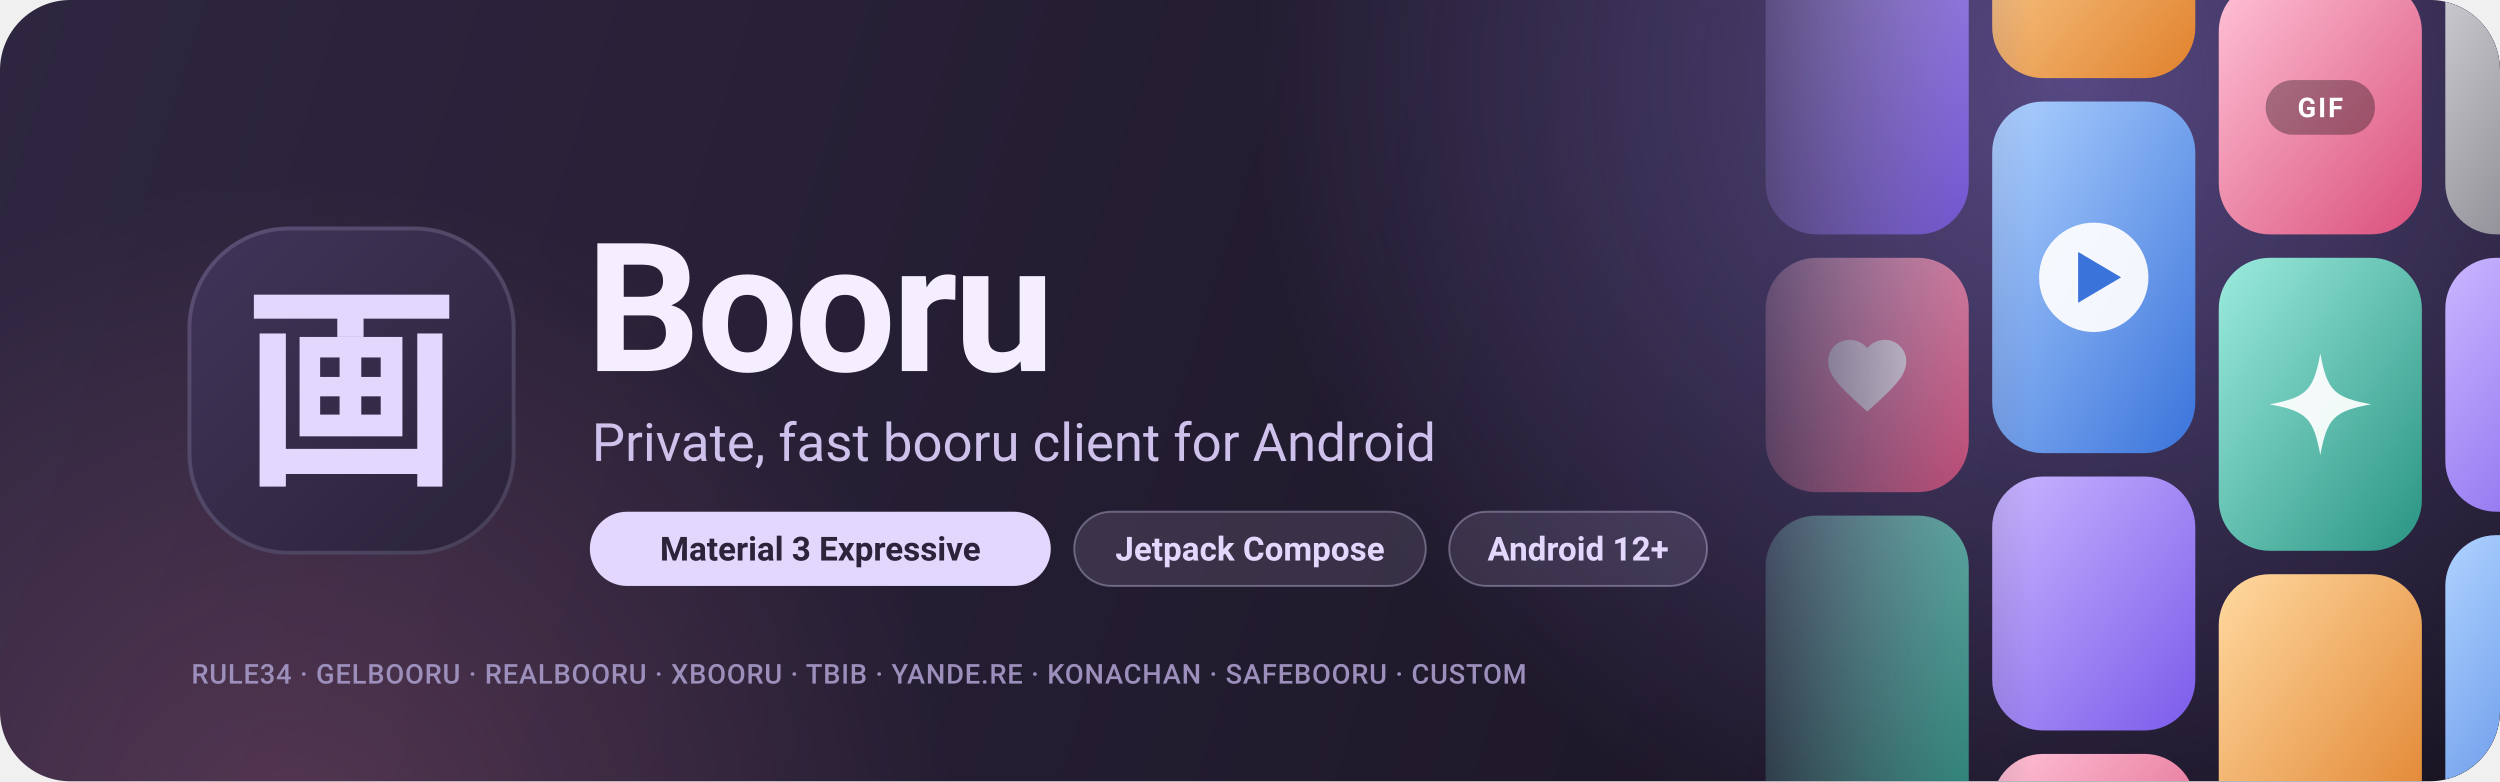
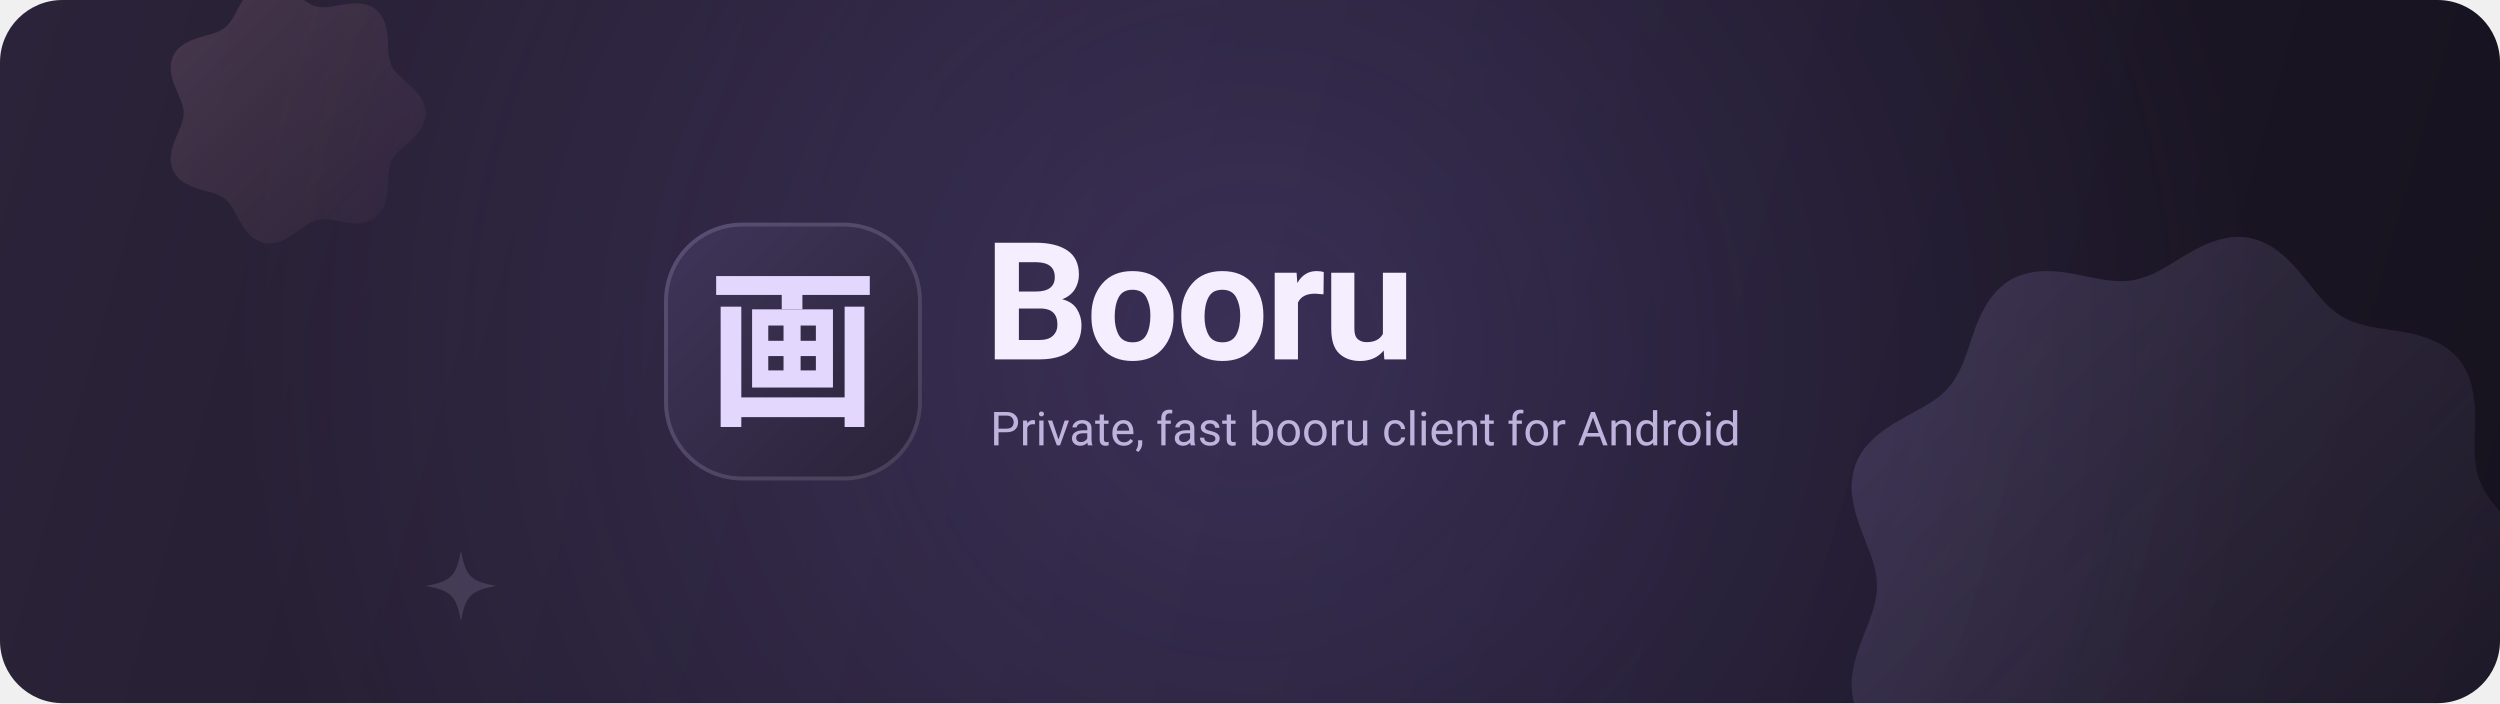
- <svg xmlns="http://www.w3.org/2000/svg" width="1280" height="400" viewBox="0 0 1280 400">
+ <svg xmlns="http://www.w3.org/2000/svg" width="1280" height="360" viewBox="0 0 1280 360">
  <defs>
-     <linearGradient id="bg" x1="0" y1="0" x2="1280" y2="400" gradientUnits="userSpaceOnUse">
-       <stop offset="0" stop-color="#2E2640" />
-       <stop offset="0.55" stop-color="#211B2E" />
-       <stop offset="1" stop-color="#16121F" />
+     <linearGradient id="bg" x1="0" y1="0" x2="1280" y2="360" gradientUnits="userSpaceOnUse">
+       <stop offset="0" stop-color="#2B2339" />
+       <stop offset="1" stop-color="#16121E" />
    </linearGradient>
-     <radialGradient id="glowA" cx="1060" cy="40" r="420" gradientUnits="userSpaceOnUse">
-       <stop offset="0" stop-color="#A68BFF" stop-opacity="0.42" />
-       <stop offset="1" stop-color="#A68BFF" stop-opacity="0" />
+     <radialGradient id="glow" cx="640" cy="180" r="520" gradientUnits="userSpaceOnUse">
+       <stop offset="0" stop-color="#9F84FF" stop-opacity="0.20" />
+       <stop offset="1" stop-color="#9F84FF" stop-opacity="0" />
    </radialGradient>
-     <radialGradient id="glowB" cx="150" cy="430" r="340" gradientUnits="userSpaceOnUse">
-       <stop offset="0" stop-color="#FF86B0" stop-opacity="0.20" />
-       <stop offset="1" stop-color="#FF86B0" stop-opacity="0" />
-     </radialGradient>
-     <linearGradient id="iconBg" x1="96" y1="116" x2="264" y2="284" gradientUnits="userSpaceOnUse">
+     <linearGradient id="shapeA" x1="950" y1="130" x2="1290" y2="470" gradientUnits="userSpaceOnUse">
+       <stop offset="0" stop-color="#C9B6FF" stop-opacity="0.16" />
+       <stop offset="1" stop-color="#C9B6FF" stop-opacity="0.02" />
+     </linearGradient>
+     <linearGradient id="shapeB" x1="88" y1="-4" x2="212" y2="120" gradientUnits="userSpaceOnUse">
+       <stop offset="0" stop-color="#FFB8D0" stop-opacity="0.14" />
+       <stop offset="1" stop-color="#FFB8D0" stop-opacity="0.02" />
+     </linearGradient>
+     <linearGradient id="iconBg" x1="0" y1="0" x2="1" y2="1">
      <stop offset="0" stop-color="#40355A" />
      <stop offset="1" stop-color="#2A2339" />
    </linearGradient>
-     <linearGradient id="fadeGrad" x1="870" y1="0" x2="1040" y2="0" gradientUnits="userSpaceOnUse">
-       <stop offset="0" stop-color="#000" />
-       <stop offset="1" stop-color="#fff" />
-     </linearGradient>
-     <mask id="fade">
-       <rect width="1280" height="400" fill="url(#fadeGrad)" />
-     </mask>
    <clipPath id="frame">
-       <rect width="1280" height="400" rx="36" />
+       <rect width="1280" height="360" rx="32" />
    </clipPath>
-     <linearGradient id="tLavender" x1="0" y1="0" x2="1" y2="1">
-       <stop offset="0" stop-color="#C9B6FF" />
-       <stop offset="1" stop-color="#7B5BEA" />
-     </linearGradient>
-     <linearGradient id="tPink" x1="0" y1="0" x2="1" y2="1">
-       <stop offset="0" stop-color="#FFC2D6" />
-       <stop offset="1" stop-color="#D9507C" />
-     </linearGradient>
-     <linearGradient id="tTeal" x1="0" y1="0" x2="1" y2="1">
-       <stop offset="0" stop-color="#9BEBDD" />
-       <stop offset="1" stop-color="#2A9483" />
-     </linearGradient>
-     <linearGradient id="tAmber" x1="0" y1="0" x2="1" y2="1">
-       <stop offset="0" stop-color="#FFD9A0" />
-       <stop offset="1" stop-color="#E0812C" />
-     </linearGradient>
-     <linearGradient id="tBlue" x1="0" y1="0" x2="1" y2="1">
-       <stop offset="0" stop-color="#AFD2FF" />
-       <stop offset="1" stop-color="#3A73DA" />
-     </linearGradient>
-     <linearGradient id="tGraphite" x1="0" y1="0" x2="1" y2="1">
-       <stop offset="0" stop-color="#D9D8DE" />
-       <stop offset="1" stop-color="#6C6B73" />
-     </linearGradient>
  </defs>
  <g clip-path="url(#frame)">
-     <rect width="1280" height="400" fill="url(#bg)" />
-     <rect width="1280" height="400" fill="url(#glowA)" />
-     <rect width="1280" height="400" fill="url(#glowB)" />
-     <g mask="url(#fade)">
-       <rect x="904" y="-30" width="104" height="150" rx="26" fill="url(#tLavender)" />
-       <rect x="904" y="132" width="104" height="120" rx="26" fill="url(#tPink)" />
-       <rect x="904" y="264" width="104" height="170" rx="26" fill="url(#tTeal)" />
-       <rect x="1020" y="-80" width="104" height="120" rx="26" fill="url(#tAmber)" />
-       <rect x="1020" y="52" width="104" height="180" rx="26" fill="url(#tBlue)" />
-       <rect x="1020" y="244" width="104" height="130" rx="26" fill="url(#tLavender)" />
-       <rect x="1020" y="386" width="104" height="120" rx="26" fill="url(#tPink)" />
-       <rect x="1136" y="-10" width="104" height="130" rx="26" fill="url(#tPink)" />
-       <rect x="1136" y="132" width="104" height="150" rx="26" fill="url(#tTeal)" />
-       <rect x="1136" y="294" width="104" height="140" rx="26" fill="url(#tAmber)" />
-       <rect x="1252" y="-50" width="104" height="170" rx="26" fill="url(#tGraphite)" />
-       <rect x="1252" y="132" width="104" height="130" rx="26" fill="url(#tLavender)" />
-       <rect x="1252" y="274" width="104" height="160" rx="26" fill="url(#tBlue)" />
-       <path transform="translate(932 168) scale(2)" fill="#FFFFFF" fill-opacity="0.92" d="M12 21.35l-1.45-1.32C5.4 15.36 2 12.28 2 8.5 2 5.42 4.42 3 7.5 3c1.74 0 3.41.81 4.5 2.09C13.09 3.81 14.76 3 16.5 3 19.58 3 22 5.42 22 8.5c0 3.78-3.4 6.86-8.55 11.54L12 21.35z" />
-       <circle cx="1072" cy="142" r="28" fill="#FFFFFF" fill-opacity="0.92" />
-       <path d="M1064 129L1086 142L1064 155Z" fill="#3A73DA" />
-       <rect x="1160" y="41" width="56" height="28" rx="14" fill="#000000" fill-opacity="0.32" />
-       <text x="1188" y="60" text-anchor="middle" font-family="'Google Sans', 'Product Sans', Roboto, 'Segoe UI', 'Helvetica Neue', Arial, sans-serif" font-size="14" font-weight="700" fill="#FFFFFF" letter-spacing="1">GIF</text>
-       <path transform="translate(1188 207)" fill="#FFFFFF" fill-opacity="0.92" d="M0 -26C3.5 -7 7 -3.5 26 0C7 3.5 3.5 7 0 26C-3.5 7 -7 3.5 -26 0C-7 -3.5 -3.5 -7 0 -26Z" />
-     </g>
-     <rect x="96" y="116" width="168" height="168" rx="52" fill="url(#iconBg)" />
-     <rect x="97" y="117" width="166" height="166" rx="51" fill="none" stroke="#E3D7FE" stroke-opacity="0.16" stroke-width="2" />
-     <g transform="translate(53.35 73.64) scale(0.585)" fill="#E3D7FE">
+     <rect width="1280" height="360" fill="url(#bg)" />
+     <rect width="1280" height="360" fill="url(#glow)" />
+     <path d="M1301.0 300.0 L1300.8 303.2 L1300.4 306.3 L1299.6 309.4 L1298.5 312.5 L1297.1 315.5 L1295.5 318.4 L1293.7 321.3 L1291.7 324.1 L1289.6 326.9 L1287.4 329.5 L1285.2 332.1 L1283.0 334.6 L1280.8 337.1 L1278.7 339.6 L1276.7 342.0 L1274.9 344.4 L1273.2 346.8 L1271.7 349.3 L1270.5 351.8 L1269.4 354.4 L1268.6 357.0 L1267.9 359.8 L1267.5 362.6 L1267.2 365.5 L1267.0 368.6 L1267.0 371.7 L1267.0 374.9 L1267.1 378.2 L1267.2 381.6 L1267.2 385.0 L1267.2 388.4 L1267.1 391.9 L1266.8 395.3 L1266.3 398.7 L1265.6 402.0 L1264.7 405.2 L1263.6 408.2 L1262.2 411.1 L1260.6 413.8 L1258.7 416.3 L1256.5 418.7 L1254.1 420.8 L1251.5 422.6 L1248.7 424.3 L1245.7 425.7 L1242.6 426.9 L1239.3 428.0 L1236.0 428.9 L1232.7 429.6 L1229.3 430.2 L1225.9 430.8 L1222.6 431.3 L1219.3 431.8 L1216.1 432.3 L1213.0 432.9 L1210.1 433.6 L1207.3 434.4 L1204.5 435.3 L1202.0 436.4 L1199.5 437.7 L1197.2 439.2 L1194.9 440.9 L1192.7 442.7 L1190.6 444.8 L1188.6 447.0 L1186.5 449.4 L1184.5 451.9 L1182.4 454.5 L1180.3 457.1 L1178.1 459.7 L1175.9 462.4 L1173.6 464.9 L1171.2 467.3 L1168.6 469.6 L1166.0 471.7 L1163.3 473.6 L1160.4 475.2 L1157.5 476.5 L1154.5 477.5 L1151.4 478.3 L1148.3 478.6 L1145.1 478.7 L1141.9 478.5 L1138.7 477.9 L1135.5 477.1 L1132.3 476.0 L1129.2 474.8 L1126.1 473.3 L1123.0 471.7 L1120.0 470.0 L1117.1 468.3 L1114.2 466.5 L1111.4 464.8 L1108.6 463.1 L1105.9 461.6 L1103.2 460.2 L1100.5 459.0 L1097.8 458.0 L1095.1 457.2 L1092.4 456.6 L1089.6 456.2 L1086.8 456.1 L1084.0 456.1 L1081.0 456.3 L1078.0 456.7 L1074.9 457.2 L1071.8 457.8 L1068.5 458.4 L1065.2 459.1 L1061.9 459.7 L1058.5 460.3 L1055.0 460.8 L1051.6 461.1 L1048.2 461.2 L1044.9 461.1 L1041.6 460.8 L1038.4 460.2 L1035.3 459.3 L1032.3 458.2 L1029.5 456.8 L1026.8 455.0 L1024.4 453.0 L1022.1 450.8 L1020.0 448.3 L1018.0 445.6 L1016.3 442.8 L1014.7 439.8 L1013.2 436.6 L1011.9 433.5 L1010.7 430.2 L1009.6 427.0 L1008.5 423.8 L1007.5 420.7 L1006.4 417.6 L1005.3 414.7 L1004.1 411.9 L1002.8 409.3 L1001.4 406.8 L999.9 404.4 L998.2 402.2 L996.3 400.1 L994.3 398.2 L992.1 396.4 L989.7 394.7 L987.1 393.0 L984.4 391.4 L981.6 389.9 L978.7 388.3 L975.8 386.7 L972.8 385.0 L969.8 383.3 L966.9 381.4 L964.1 379.4 L961.4 377.4 L958.9 375.1 L956.6 372.8 L954.5 370.3 L952.7 367.6 L951.1 364.8 L949.9 361.9 L949.0 358.9 L948.4 355.8 L948.1 352.6 L948.0 349.3 L948.3 346.0 L948.8 342.7 L949.5 339.4 L950.4 336.1 L951.4 332.8 L952.6 329.5 L953.8 326.3 L955.0 323.2 L956.2 320.1 L957.4 317.1 L958.4 314.1 L959.3 311.2 L960.0 308.4 L960.6 305.6 L960.9 302.8 L961.0 300.0 L960.9 297.2 L960.6 294.4 L960.0 291.6 L959.3 288.8 L958.4 285.9 L957.4 282.9 L956.2 279.9 L955.0 276.8 L953.8 273.7 L952.6 270.5 L951.4 267.2 L950.4 263.9 L949.5 260.6 L948.8 257.3 L948.3 254.0 L948.0 250.7 L948.1 247.4 L948.4 244.2 L949.0 241.1 L949.9 238.1 L951.1 235.2 L952.7 232.4 L954.5 229.7 L956.6 227.2 L958.9 224.9 L961.4 222.6 L964.1 220.6 L966.9 218.6 L969.8 216.7 L972.8 215.0 L975.8 213.3 L978.7 211.7 L981.6 210.1 L984.4 208.6 L987.1 207.0 L989.7 205.3 L992.1 203.6 L994.3 201.8 L996.3 199.9 L998.2 197.8 L999.9 195.6 L1001.4 193.2 L1002.8 190.7 L1004.1 188.1 L1005.3 185.3 L1006.4 182.4 L1007.5 179.3 L1008.5 176.2 L1009.6 173.0 L1010.7 169.8 L1011.9 166.5 L1013.2 163.4 L1014.7 160.2 L1016.3 157.2 L1018.0 154.4 L1020.0 151.7 L1022.1 149.2 L1024.4 147.0 L1026.8 145.0 L1029.5 143.2 L1032.3 141.8 L1035.3 140.7 L1038.4 139.8 L1041.6 139.2 L1044.9 138.9 L1048.2 138.8 L1051.6 138.9 L1055.0 139.2 L1058.5 139.7 L1061.9 140.3 L1065.2 140.9 L1068.5 141.6 L1071.8 142.2 L1074.9 142.8 L1078.0 143.3 L1081.0 143.7 L1084.0 143.9 L1086.8 143.9 L1089.6 143.8 L1092.4 143.4 L1095.1 142.8 L1097.8 142.0 L1100.5 141.0 L1103.2 139.8 L1105.9 138.4 L1108.6 136.9 L1111.4 135.2 L1114.2 133.5 L1117.1 131.7 L1120.0 130.0 L1123.0 128.3 L1126.1 126.7 L1129.2 125.2 L1132.3 124.0 L1135.5 122.9 L1138.7 122.1 L1141.9 121.5 L1145.1 121.3 L1148.3 121.4 L1151.4 121.7 L1154.5 122.5 L1157.5 123.5 L1160.4 124.8 L1163.3 126.4 L1166.0 128.3 L1168.6 130.4 L1171.2 132.7 L1173.6 135.1 L1175.9 137.6 L1178.1 140.3 L1180.3 142.9 L1182.4 145.5 L1184.5 148.1 L1186.5 150.6 L1188.6 153.0 L1190.6 155.2 L1192.7 157.3 L1194.9 159.1 L1197.2 160.8 L1199.5 162.3 L1202.0 163.6 L1204.5 164.7 L1207.3 165.6 L1210.1 166.4 L1213.0 167.1 L1216.1 167.7 L1219.3 168.2 L1222.6 168.7 L1225.9 169.2 L1229.3 169.8 L1232.7 170.4 L1236.0 171.1 L1239.3 172.0 L1242.6 173.1 L1245.7 174.3 L1248.7 175.7 L1251.5 177.4 L1254.1 179.2 L1256.5 181.3 L1258.7 183.7 L1260.6 186.2 L1262.2 188.9 L1263.6 191.8 L1264.7 194.8 L1265.6 198.0 L1266.3 201.3 L1266.8 204.7 L1267.1 208.1 L1267.2 211.6 L1267.2 215.0 L1267.2 218.4 L1267.1 221.8 L1267.0 225.1 L1267.0 228.3 L1267.0 231.4 L1267.2 234.5 L1267.5 237.4 L1267.9 240.2 L1268.6 243.0 L1269.4 245.6 L1270.5 248.2 L1271.7 250.7 L1273.2 253.2 L1274.9 255.6 L1276.7 258.0 L1278.7 260.4 L1280.8 262.9 L1283.0 265.4 L1285.2 267.9 L1287.4 270.5 L1289.6 273.1 L1291.7 275.9 L1293.7 278.7 L1295.5 281.6 L1297.1 284.5 L1298.5 287.5 L1299.6 290.6 L1300.4 293.7 L1300.8 296.8Z" fill="url(#shapeA)" />
+     <path d="M218.0 58.0 L217.9 59.2 L217.8 60.4 L217.5 61.5 L217.1 62.7 L216.7 63.8 L216.1 64.9 L215.4 66.0 L214.7 67.1 L213.9 68.1 L213.1 69.1 L212.2 70.1 L211.3 71.0 L210.3 71.9 L209.3 72.8 L208.4 73.6 L207.4 74.5 L206.5 75.3 L205.6 76.1 L204.8 76.9 L203.9 77.6 L203.2 78.4 L202.5 79.2 L201.8 80.0 L201.3 80.8 L200.8 81.7 L200.3 82.6 L200.0 83.5 L199.7 84.4 L199.4 85.4 L199.2 86.4 L199.0 87.5 L198.9 88.6 L198.8 89.7 L198.8 90.9 L198.7 92.1 L198.7 93.4 L198.6 94.6 L198.5 95.9 L198.4 97.2 L198.3 98.5 L198.1 99.8 L197.9 101.1 L197.6 102.4 L197.3 103.6 L196.8 104.8 L196.4 106.0 L195.8 107.1 L195.2 108.1 L194.4 109.1 L193.7 110.0 L192.8 110.8 L191.9 111.6 L190.9 112.2 L189.8 112.8 L188.7 113.2 L187.5 113.6 L186.3 113.9 L185.1 114.1 L183.8 114.2 L182.5 114.3 L181.2 114.3 L179.9 114.2 L178.6 114.1 L177.3 113.9 L176.0 113.7 L174.7 113.5 L173.5 113.3 L172.2 113.0 L171.0 112.8 L169.9 112.6 L168.8 112.5 L167.7 112.3 L166.6 112.3 L165.6 112.3 L164.5 112.3 L163.6 112.4 L162.6 112.6 L161.6 112.8 L160.7 113.1 L159.8 113.5 L158.9 114.0 L157.9 114.5 L157.0 115.0 L156.1 115.7 L155.1 116.3 L154.1 117.0 L153.1 117.8 L152.1 118.5 L151.1 119.3 L150.0 120.0 L148.9 120.7 L147.8 121.4 L146.6 122.1 L145.5 122.7 L144.3 123.2 L143.1 123.7 L141.9 124.0 L140.7 124.3 L139.5 124.5 L138.3 124.6 L137.1 124.6 L135.9 124.5 L134.7 124.3 L133.6 123.9 L132.5 123.5 L131.4 122.9 L130.3 122.3 L129.3 121.6 L128.4 120.8 L127.5 119.9 L126.6 118.9 L125.8 117.9 L125.0 116.9 L124.3 115.8 L123.6 114.7 L122.9 113.5 L122.3 112.4 L121.7 111.3 L121.1 110.2 L120.5 109.1 L119.9 108.0 L119.4 107.0 L118.8 106.1 L118.2 105.2 L117.6 104.3 L116.9 103.5 L116.2 102.8 L115.5 102.1 L114.8 101.5 L113.9 101.0 L113.1 100.5 L112.2 100.0 L111.2 99.6 L110.2 99.2 L109.2 98.8 L108.1 98.5 L106.9 98.2 L105.7 97.9 L104.5 97.5 L103.3 97.2 L102.1 96.8 L100.8 96.4 L99.6 96.0 L98.3 95.5 L97.1 95.0 L96.0 94.4 L94.8 93.8 L93.8 93.1 L92.7 92.4 L91.8 91.6 L90.9 90.7 L90.2 89.8 L89.5 88.8 L88.9 87.8 L88.4 86.7 L88.0 85.6 L87.7 84.4 L87.5 83.2 L87.4 82.0 L87.4 80.8 L87.5 79.5 L87.7 78.2 L87.9 77.0 L88.2 75.7 L88.6 74.4 L89.0 73.2 L89.5 72.0 L90.0 70.8 L90.5 69.6 L91.0 68.4 L91.5 67.3 L91.9 66.2 L92.4 65.1 L92.8 64.0 L93.1 63.0 L93.4 62.0 L93.7 61.0 L93.9 60.0 L94.0 59.0 L94.0 58.0 L94.0 57.0 L93.9 56.0 L93.7 55.0 L93.4 54.0 L93.1 53.0 L92.8 52.0 L92.4 50.9 L91.9 49.8 L91.5 48.7 L91.0 47.6 L90.5 46.4 L90.0 45.2 L89.5 44.0 L89.0 42.8 L88.6 41.6 L88.2 40.3 L87.9 39.0 L87.7 37.8 L87.5 36.5 L87.4 35.2 L87.4 34.0 L87.5 32.8 L87.7 31.6 L88.0 30.4 L88.4 29.3 L88.9 28.2 L89.5 27.2 L90.2 26.2 L90.9 25.3 L91.8 24.4 L92.7 23.6 L93.8 22.9 L94.8 22.2 L96.0 21.6 L97.1 21.0 L98.3 20.5 L99.6 20.0 L100.8 19.6 L102.1 19.2 L103.3 18.8 L104.5 18.5 L105.7 18.1 L106.9 17.8 L108.1 17.5 L109.2 17.2 L110.2 16.8 L111.2 16.4 L112.2 16.0 L113.1 15.5 L113.9 15.0 L114.8 14.5 L115.5 13.9 L116.2 13.2 L116.9 12.5 L117.6 11.7 L118.2 10.8 L118.8 9.9 L119.4 9.0 L119.9 8.0 L120.5 6.9 L121.1 5.8 L121.7 4.7 L122.3 3.6 L122.9 2.5 L123.6 1.3 L124.3 0.2 L125.0 -0.9 L125.8 -1.9 L126.6 -2.9 L127.5 -3.9 L128.4 -4.8 L129.3 -5.6 L130.3 -6.3 L131.4 -6.9 L132.5 -7.5 L133.6 -7.9 L134.7 -8.3 L135.9 -8.5 L137.1 -8.6 L138.3 -8.6 L139.5 -8.5 L140.7 -8.3 L141.9 -8.0 L143.1 -7.7 L144.3 -7.2 L145.5 -6.7 L146.6 -6.1 L147.8 -5.4 L148.9 -4.7 L150.0 -4.0 L151.1 -3.3 L152.1 -2.5 L153.1 -1.8 L154.1 -1.0 L155.1 -0.3 L156.1 0.3 L157.0 1.0 L157.9 1.5 L158.9 2.0 L159.8 2.5 L160.7 2.9 L161.6 3.2 L162.6 3.4 L163.6 3.6 L164.5 3.7 L165.6 3.7 L166.6 3.7 L167.7 3.7 L168.8 3.5 L169.9 3.4 L171.0 3.2 L172.2 3.0 L173.5 2.7 L174.7 2.5 L176.0 2.3 L177.3 2.1 L178.6 1.9 L179.9 1.8 L181.2 1.7 L182.5 1.7 L183.8 1.8 L185.1 1.9 L186.3 2.1 L187.5 2.4 L188.7 2.8 L189.8 3.2 L190.9 3.8 L191.9 4.4 L192.8 5.2 L193.7 6.0 L194.4 6.9 L195.2 7.9 L195.8 8.9 L196.4 10.0 L196.8 11.2 L197.3 12.4 L197.6 13.6 L197.9 14.9 L198.1 16.2 L198.3 17.5 L198.4 18.8 L198.5 20.1 L198.6 21.4 L198.7 22.6 L198.7 23.9 L198.8 25.1 L198.8 26.3 L198.9 27.4 L199.0 28.5 L199.2 29.6 L199.4 30.6 L199.7 31.6 L200.0 32.5 L200.3 33.4 L200.8 34.3 L201.3 35.2 L201.8 36.0 L202.5 36.8 L203.2 37.6 L203.9 38.4 L204.8 39.1 L205.6 39.9 L206.5 40.7 L207.4 41.5 L208.4 42.4 L209.3 43.2 L210.3 44.1 L211.3 45.0 L212.2 45.9 L213.1 46.9 L213.9 47.9 L214.7 48.9 L215.4 50.0 L216.1 51.1 L216.7 52.2 L217.1 53.3 L217.5 54.5 L217.8 55.6 L217.9 56.8Z" fill="url(#shapeB)" />
+     <path transform="translate(236 300)" fill="#E3D7FE" fill-opacity="0.14" d="M0 -18C2.4 -5 5 -2.4 18 0C5 2.4 2.4 5 0 18C-2.4 5 -5 2.4 -18 0C-5 -2.4 -2.4 -5 0 -18Z" />
+     <rect x="340" y="114" width="132" height="132" rx="40" fill="url(#iconBg)" />
+     <rect x="341" y="115" width="130" height="130" rx="39" fill="none" stroke="#E3D7FE" stroke-opacity="0.16" stroke-width="2" />
+     <g transform="translate(406 180) scale(0.46) translate(-216.5 -216)" fill="#E3D7FE">
      <path d="M131 132H302V153H131Z M204 153H227V169H204Z M136 166H159V300H136Z M274 166H296V300H274Z M136 267H296V289H136Z" />
      <path fill-rule="evenodd" d="M171 169H261V256H171Z M189 187H206V204H189Z M225 187H242V204H225Z M189 221H206V237H189Z M225 221H242V237H225Z" />
    </g>
-     <text x="300" y="190" font-family="'Google Sans', 'Product Sans', Roboto, 'Segoe UI', 'Helvetica Neue', Arial, sans-serif" font-size="92" font-weight="700" fill="#F4EEFF" letter-spacing="-2">Booru</text>
-     <text x="303" y="236" font-family="'Google Sans', 'Product Sans', Roboto, 'Segoe UI', 'Helvetica Neue', Arial, sans-serif" font-size="27" font-weight="400" fill="#CEC1EB">Private, fast booru client for Android</text>
-     <g font-family="'Google Sans', 'Product Sans', Roboto, 'Segoe UI', 'Helvetica Neue', Arial, sans-serif" font-size="17" font-weight="600" text-anchor="middle">
-       <rect x="302" y="262" width="236" height="38" rx="19" fill="#E3D7FE" />
-       <text x="420" y="287" fill="#2B243A">Material 3 Expressive</text>
-       <rect x="550" y="262" width="180" height="38" rx="19" fill="#E3D7FE" fill-opacity="0.12" stroke="#E3D7FE" stroke-opacity="0.35" />
-       <text x="640" y="287" fill="#E3D7FE">Jetpack Compose</text>
-       <rect x="742" y="262" width="132" height="38" rx="19" fill="#E3D7FE" fill-opacity="0.12" stroke="#E3D7FE" stroke-opacity="0.35" />
-       <text x="808" y="287" fill="#E3D7FE">Android 12+</text>
-     </g>
-     <text x="98" y="350" font-family="'Google Sans', 'Product Sans', Roboto, 'Segoe UI', 'Helvetica Neue', Arial, sans-serif" font-size="14" font-weight="500" fill="#9C8FBC" letter-spacing="0.4">RULE34  ·  GELBOORU  ·  REALBOORU  ·  XBOORU  ·  TBIB  ·  YANDE.RE  ·  KONACHAN  ·  SAFEBOORU  ·  CUSTOM</text>
+     <text x="504" y="184" font-family="'Google Sans', 'Product Sans', Roboto, 'Segoe UI', 'Helvetica Neue', Arial, sans-serif" font-size="84" font-weight="700" fill="#F4EEFF" letter-spacing="-1.5">Booru</text>
+     <text x="507" y="228" font-family="'Google Sans', 'Product Sans', Roboto, 'Segoe UI', 'Helvetica Neue', Arial, sans-serif" font-size="24" font-weight="400" fill="#BFB2DC">Private, fast booru client for Android</text>
  </g>
</svg>
